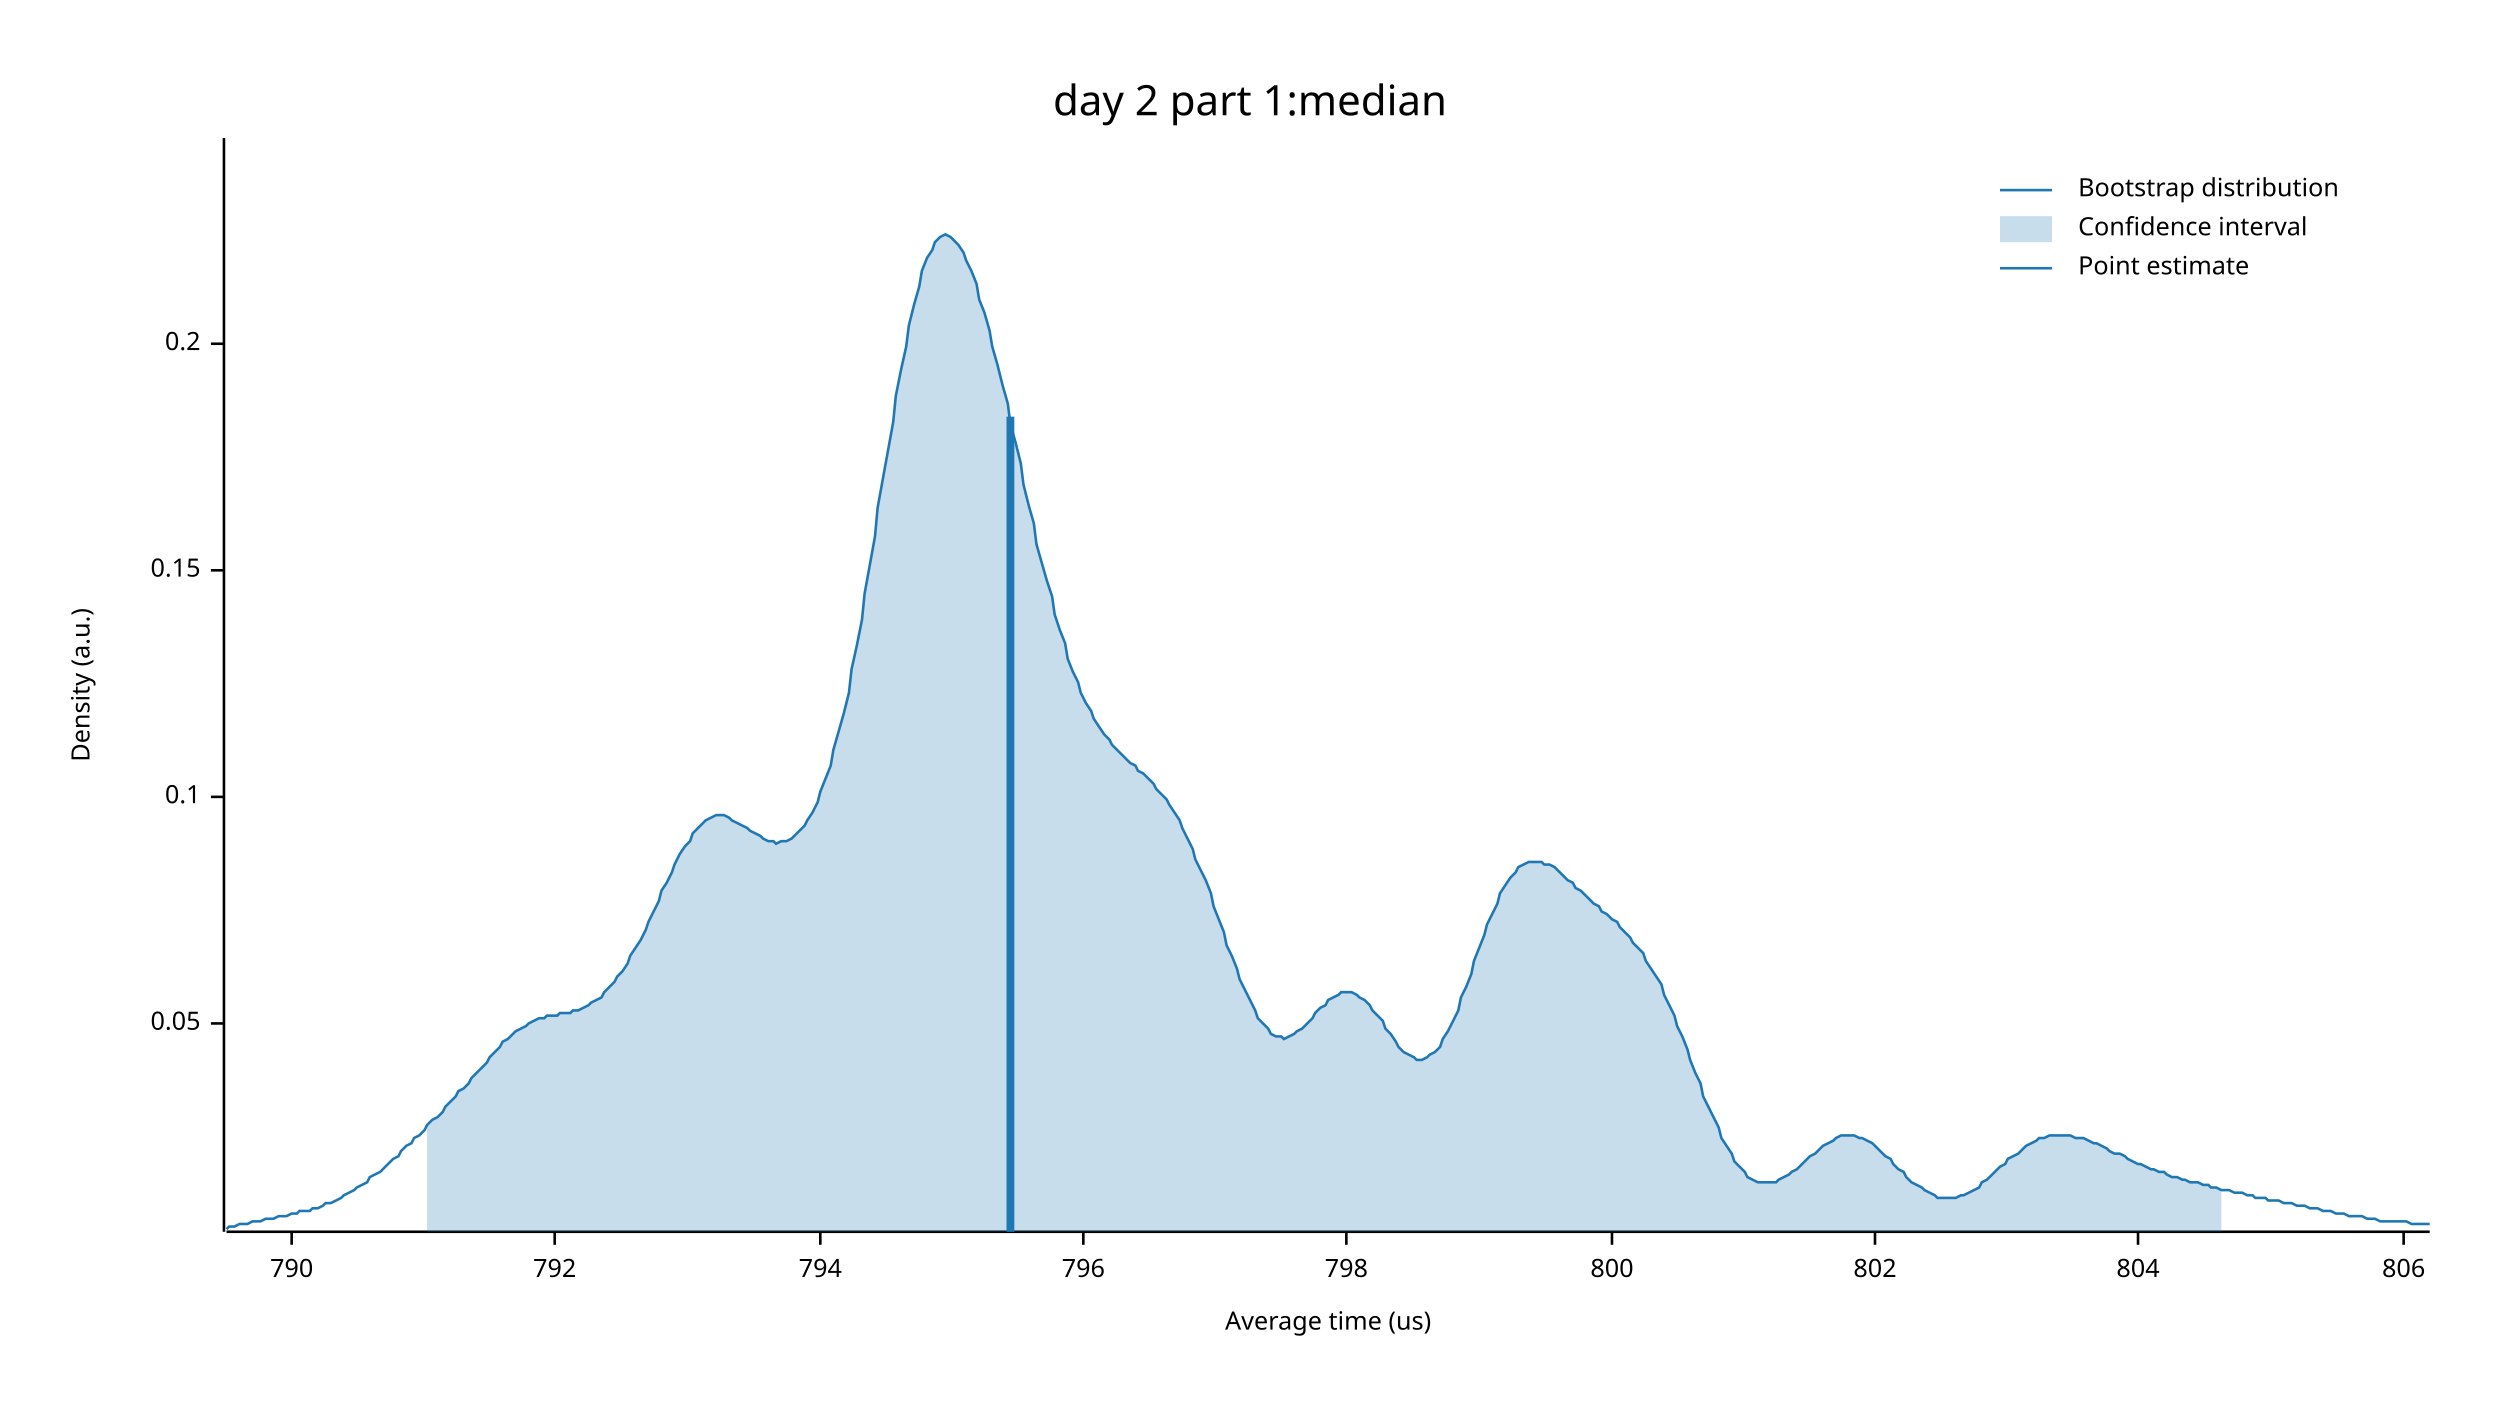
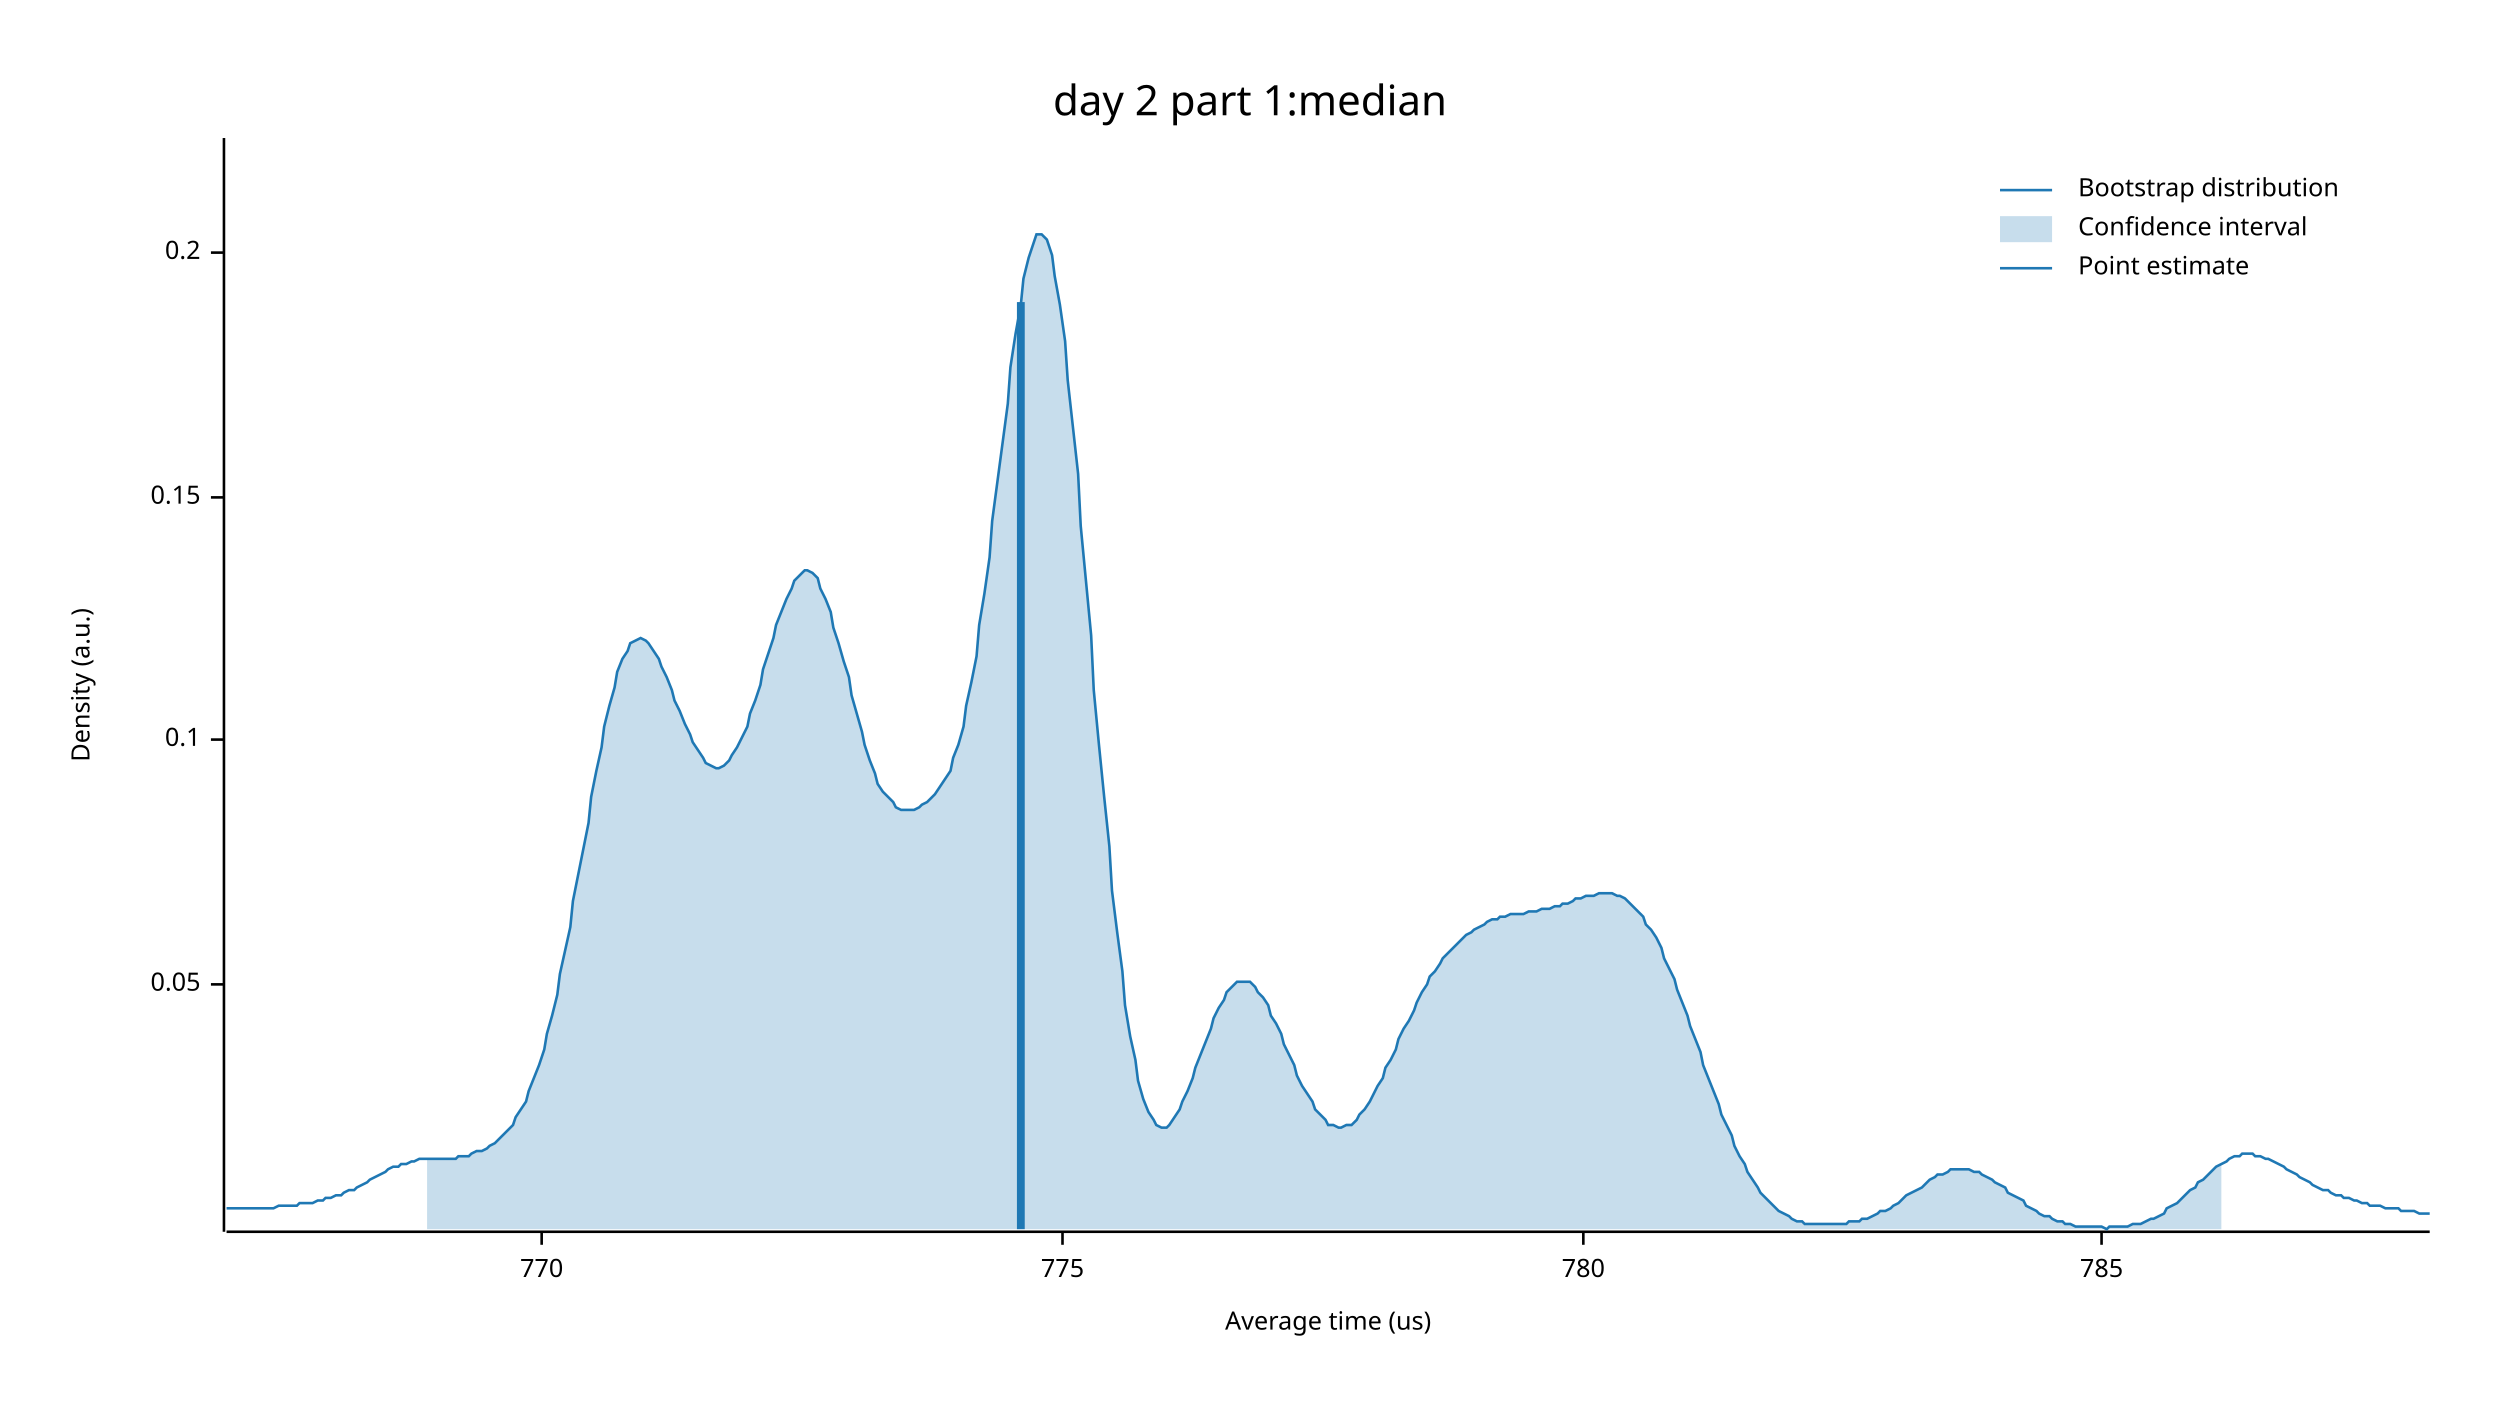
<svg xmlns="http://www.w3.org/2000/svg" width="960" height="540" viewBox="0 0 960 540">
  <text x="480" y="32" dy="0.76em" text-anchor="middle" font-family="sans-serif" font-size="16.129" opacity="1" fill="#000000">
day 2 part 1:median
</text>
  <text x="27" y="263" dy="0.76em" text-anchor="middle" font-family="sans-serif" font-size="9.677" opacity="1" fill="#000000" transform="rotate(270, 27, 263)">
Density (a.u.)
</text>
  <text x="510" y="513" dy="-0.5ex" text-anchor="middle" font-family="sans-serif" font-size="9.677" opacity="1" fill="#000000">
Average time (us)
</text>
  <polyline fill="none" opacity="1" stroke="#000000" stroke-width="1" points="86,53 86,473 " />
-   <text x="77" y="393" dy="0.5ex" text-anchor="end" font-family="sans-serif" font-size="9.677" opacity="1" fill="#000000">
+   <text x="77" y="378" dy="0.5ex" text-anchor="end" font-family="sans-serif" font-size="9.677" opacity="1" fill="#000000">
0.05
</text>
-   <polyline fill="none" opacity="1" stroke="#000000" stroke-width="1" points="81,393 86,393 " />
-   <text x="77" y="306" dy="0.5ex" text-anchor="end" font-family="sans-serif" font-size="9.677" opacity="1" fill="#000000">
+   <polyline fill="none" opacity="1" stroke="#000000" stroke-width="1" points="81,378 86,378 " />
+   <text x="77" y="284" dy="0.5ex" text-anchor="end" font-family="sans-serif" font-size="9.677" opacity="1" fill="#000000">
0.1
</text>
-   <polyline fill="none" opacity="1" stroke="#000000" stroke-width="1" points="81,306 86,306 " />
-   <text x="77" y="219" dy="0.5ex" text-anchor="end" font-family="sans-serif" font-size="9.677" opacity="1" fill="#000000">
+   <polyline fill="none" opacity="1" stroke="#000000" stroke-width="1" points="81,284 86,284 " />
+   <text x="77" y="191" dy="0.5ex" text-anchor="end" font-family="sans-serif" font-size="9.677" opacity="1" fill="#000000">
0.15
</text>
-   <polyline fill="none" opacity="1" stroke="#000000" stroke-width="1" points="81,219 86,219 " />
-   <text x="77" y="132" dy="0.5ex" text-anchor="end" font-family="sans-serif" font-size="9.677" opacity="1" fill="#000000">
+   <polyline fill="none" opacity="1" stroke="#000000" stroke-width="1" points="81,191 86,191 " />
+   <text x="77" y="97" dy="0.5ex" text-anchor="end" font-family="sans-serif" font-size="9.677" opacity="1" fill="#000000">
0.2
</text>
-   <polyline fill="none" opacity="1" stroke="#000000" stroke-width="1" points="81,132 86,132 " />
+   <polyline fill="none" opacity="1" stroke="#000000" stroke-width="1" points="81,97 86,97 " />
  <polyline fill="none" opacity="1" stroke="#000000" stroke-width="1" points="87,473 933,473 " />
-   <text x="112" y="483" dy="0.76em" text-anchor="middle" font-family="sans-serif" font-size="9.677" opacity="1" fill="#000000">
- 790
+   <text x="208" y="483" dy="0.76em" text-anchor="middle" font-family="sans-serif" font-size="9.677" opacity="1" fill="#000000">
+ 770
</text>
-   <polyline fill="none" opacity="1" stroke="#000000" stroke-width="1" points="112,473 112,478 " />
-   <text x="213" y="483" dy="0.76em" text-anchor="middle" font-family="sans-serif" font-size="9.677" opacity="1" fill="#000000">
- 792
+   <polyline fill="none" opacity="1" stroke="#000000" stroke-width="1" points="208,473 208,478 " />
+   <text x="408" y="483" dy="0.76em" text-anchor="middle" font-family="sans-serif" font-size="9.677" opacity="1" fill="#000000">
+ 775
</text>
-   <polyline fill="none" opacity="1" stroke="#000000" stroke-width="1" points="213,473 213,478 " />
-   <text x="315" y="483" dy="0.76em" text-anchor="middle" font-family="sans-serif" font-size="9.677" opacity="1" fill="#000000">
- 794
+   <polyline fill="none" opacity="1" stroke="#000000" stroke-width="1" points="408,473 408,478 " />
+   <text x="608" y="483" dy="0.76em" text-anchor="middle" font-family="sans-serif" font-size="9.677" opacity="1" fill="#000000">
+ 780
</text>
-   <polyline fill="none" opacity="1" stroke="#000000" stroke-width="1" points="315,473 315,478 " />
-   <text x="416" y="483" dy="0.76em" text-anchor="middle" font-family="sans-serif" font-size="9.677" opacity="1" fill="#000000">
- 796
+   <polyline fill="none" opacity="1" stroke="#000000" stroke-width="1" points="608,473 608,478 " />
+   <text x="807" y="483" dy="0.76em" text-anchor="middle" font-family="sans-serif" font-size="9.677" opacity="1" fill="#000000">
+ 785
</text>
-   <polyline fill="none" opacity="1" stroke="#000000" stroke-width="1" points="416,473 416,478 " />
-   <text x="517" y="483" dy="0.76em" text-anchor="middle" font-family="sans-serif" font-size="9.677" opacity="1" fill="#000000">
- 798
- </text>
-   <polyline fill="none" opacity="1" stroke="#000000" stroke-width="1" points="517,473 517,478 " />
-   <text x="619" y="483" dy="0.76em" text-anchor="middle" font-family="sans-serif" font-size="9.677" opacity="1" fill="#000000">
- 800
- </text>
-   <polyline fill="none" opacity="1" stroke="#000000" stroke-width="1" points="619,473 619,478 " />
-   <text x="720" y="483" dy="0.76em" text-anchor="middle" font-family="sans-serif" font-size="9.677" opacity="1" fill="#000000">
- 802
- </text>
-   <polyline fill="none" opacity="1" stroke="#000000" stroke-width="1" points="720,473 720,478 " />
-   <text x="821" y="483" dy="0.76em" text-anchor="middle" font-family="sans-serif" font-size="9.677" opacity="1" fill="#000000">
- 804
- </text>
-   <polyline fill="none" opacity="1" stroke="#000000" stroke-width="1" points="821,473 821,478 " />
-   <text x="923" y="483" dy="0.76em" text-anchor="middle" font-family="sans-serif" font-size="9.677" opacity="1" fill="#000000">
- 806
- </text>
-   <polyline fill="none" opacity="1" stroke="#000000" stroke-width="1" points="923,473 923,478 " />
-   <polyline fill="none" opacity="1" stroke="#1F78B4" stroke-width="1" points="87,472 88,471 90,471 92,470 93,470 95,470 97,469 98,469 100,469 102,468 103,468 105,468 107,467 109,467 110,467 112,466 114,466 115,465 117,465 119,465 120,464 122,464 124,463 125,462 127,462 129,461 131,460 132,459 134,458 136,457 137,456 139,455 141,454 142,452 144,451 146,450 148,448 149,447 151,445 153,444 154,442 156,440 158,439 159,437 161,436 163,434 164,432 166,430 168,429 170,427 171,425 173,423 175,421 176,419 178,418 180,416 181,414 183,412 185,410 187,408 188,406 190,404 192,402 193,400 195,399 197,397 198,396 200,395 202,394 203,393 205,392 207,391 209,391 210,390 212,390 214,390 215,389 217,389 219,389 220,388 222,388 224,387 226,386 227,385 229,384 231,383 232,381 234,379 236,377 237,375 239,373 241,370 242,367 244,364 246,361 248,357 249,354 251,350 253,346 254,342 256,339 258,335 259,332 261,328 263,325 265,323 266,320 268,318 270,316 271,315 273,314 275,313 276,313 278,313 280,314 281,315 283,316 285,317 287,318 288,319 290,320 292,321 293,322 295,323 297,323 298,324 300,323 302,323 304,322 305,321 307,319 309,317 310,315 312,312 314,308 315,304 317,299 319,294 320,288 322,281 324,274 326,266 327,257 329,248 331,238 332,228 334,217 336,206 337,195 339,184 341,173 343,162 344,152 346,142 348,133 349,125 351,117 353,110 354,104 356,99 358,96 359,93 361,91 363,90 365,91 366,92 368,94 370,97 371,100 373,104 375,109 376,115 378,120 380,127 381,133 383,140 385,148 387,155 388,163 390,170 392,178 393,186 395,194 397,201 398,209 400,216 402,223 404,229 405,236 407,242 409,247 410,253 412,258 414,262 415,266 417,270 419,273 420,276 422,279 424,282 426,284 427,286 429,288 431,290 432,291 434,293 436,294 437,296 439,297 441,299 443,301 444,303 446,305 448,307 449,309 451,312 453,315 454,318 456,322 458,326 459,330 461,334 463,338 465,343 466,348 468,353 470,358 471,363 473,367 475,372 476,376 478,380 480,384 482,388 483,391 485,393 487,395 488,397 490,398 492,398 493,399 495,398 497,397 498,396 500,395 502,393 504,391 505,389 507,387 509,386 510,384 512,383 514,382 515,381 517,381 519,381 521,382 522,383 524,384 526,386 527,388 529,390 531,392 532,395 534,397 536,400 537,402 539,404 541,405 543,406 544,407 546,407 548,406 549,405 551,404 553,402 554,399 556,396 558,392 560,388 561,383 563,379 565,374 566,369 568,364 570,359 571,355 573,351 575,347 576,343 578,340 580,337 582,335 583,333 585,332 587,331 588,331 590,331 592,331 593,332 595,332 597,333 599,335 600,336 602,338 604,339 605,341 607,342 609,344 610,345 612,347 614,348 615,350 617,351 619,353 621,354 622,356 624,358 626,360 627,362 629,364 631,366 632,369 634,372 636,375 638,378 639,382 641,386 643,390 644,394 646,398 648,403 649,407 651,412 653,416 654,421 656,425 658,429 660,433 661,437 663,440 665,443 666,446 668,448 670,450 671,452 673,453 675,454 676,454 678,454 680,454 682,454 683,453 685,452 687,451 688,450 690,449 692,447 693,446 695,444 697,443 699,441 700,440 702,439 704,438 705,437 707,436 709,436 710,436 712,436 714,437 715,437 717,438 719,439 721,441 722,442 724,444 726,445 727,447 729,449 731,450 732,452 734,454 736,455 738,456 739,457 741,458 743,459 744,460 746,460 748,460 749,460 751,460 753,459 754,459 756,458 758,457 760,456 761,454 763,453 765,451 766,450 768,448 770,447 771,445 773,444 775,443 777,441 778,440 780,439 782,438 783,437 785,437 787,436 788,436 790,436 792,436 793,436 795,436 797,437 799,437 800,437 802,438 804,439 805,439 807,440 809,441 810,442 812,443 814,443 816,444 817,445 819,446 821,447 822,447 824,448 826,449 827,449 829,450 831,450 832,451 834,452 836,452 838,453 839,453 841,454 843,454 844,454 846,455 848,455 849,456 851,456 853,457 855,457 856,457 858,458 860,458 861,458 863,459 865,459 866,460 868,460 870,460 871,461 873,461 875,461 877,462 878,462 880,462 882,463 883,463 885,463 887,464 888,464 890,464 892,465 894,465 895,465 897,466 899,466 900,466 902,467 904,467 905,467 907,467 909,468 910,468 912,468 914,469 916,469 917,469 919,469 921,469 922,469 924,469 926,470 927,470 929,470 931,470 933,470 " />
-   <polygon opacity="0.25" fill="#1F78B4" points="164,432 166,430 168,429 170,427 171,425 173,423 175,421 176,419 178,418 180,416 181,414 183,412 185,410 187,408 188,406 190,404 192,402 193,400 195,399 197,397 198,396 200,395 202,394 203,393 205,392 207,391 209,391 210,390 212,390 214,390 215,389 217,389 219,389 220,388 222,388 224,387 226,386 227,385 229,384 231,383 232,381 234,379 236,377 237,375 239,373 241,370 242,367 244,364 246,361 248,357 249,354 251,350 253,346 254,342 256,339 258,335 259,332 261,328 263,325 265,323 266,320 268,318 270,316 271,315 273,314 275,313 276,313 278,313 280,314 281,315 283,316 285,317 287,318 288,319 290,320 292,321 293,322 295,323 297,323 298,324 300,323 302,323 304,322 305,321 307,319 309,317 310,315 312,312 314,308 315,304 317,299 319,294 320,288 322,281 324,274 326,266 327,257 329,248 331,238 332,228 334,217 336,206 337,195 339,184 341,173 343,162 344,152 346,142 348,133 349,125 351,117 353,110 354,104 356,99 358,96 359,93 361,91 363,90 365,91 366,92 368,94 370,97 371,100 373,104 375,109 376,115 378,120 380,127 381,133 383,140 385,148 387,155 388,163 390,170 392,178 393,186 395,194 397,201 398,209 400,216 402,223 404,229 405,236 407,242 409,247 410,253 412,258 414,262 415,266 417,270 419,273 420,276 422,279 424,282 426,284 427,286 429,288 431,290 432,291 434,293 436,294 437,296 439,297 441,299 443,301 444,303 446,305 448,307 449,309 451,312 453,315 454,318 456,322 458,326 459,330 461,334 463,338 465,343 466,348 468,353 470,358 471,363 473,367 475,372 476,376 478,380 480,384 482,388 483,391 485,393 487,395 488,397 490,398 492,398 493,399 495,398 497,397 498,396 500,395 502,393 504,391 505,389 507,387 509,386 510,384 512,383 514,382 515,381 517,381 519,381 521,382 522,383 524,384 526,386 527,388 529,390 531,392 532,395 534,397 536,400 537,402 539,404 541,405 543,406 544,407 546,407 548,406 549,405 551,404 553,402 554,399 556,396 558,392 560,388 561,383 563,379 565,374 566,369 568,364 570,359 571,355 573,351 575,347 576,343 578,340 580,337 582,335 583,333 585,332 587,331 588,331 590,331 592,331 593,332 595,332 597,333 599,335 600,336 602,338 604,339 605,341 607,342 609,344 610,345 612,347 614,348 615,350 617,351 619,353 621,354 622,356 624,358 626,360 627,362 629,364 631,366 632,369 634,372 636,375 638,378 639,382 641,386 643,390 644,394 646,398 648,403 649,407 651,412 653,416 654,421 656,425 658,429 660,433 661,437 663,440 665,443 666,446 668,448 670,450 671,452 673,453 675,454 676,454 678,454 680,454 682,454 683,453 685,452 687,451 688,450 690,449 692,447 693,446 695,444 697,443 699,441 700,440 702,439 704,438 705,437 707,436 709,436 710,436 712,436 714,437 715,437 717,438 719,439 721,441 722,442 724,444 726,445 727,447 729,449 731,450 732,452 734,454 736,455 738,456 739,457 741,458 743,459 744,460 746,460 748,460 749,460 751,460 753,459 754,459 756,458 758,457 760,456 761,454 763,453 765,451 766,450 768,448 770,447 771,445 773,444 775,443 777,441 778,440 780,439 782,438 783,437 785,437 787,436 788,436 790,436 792,436 793,436 795,436 797,437 799,437 800,437 802,438 804,439 805,439 807,440 809,441 810,442 812,443 814,443 816,444 817,445 819,446 821,447 822,447 824,448 826,449 827,449 829,450 831,450 832,451 834,452 836,452 838,453 839,453 841,454 843,454 844,454 846,455 848,455 849,456 851,456 853,457 853,473 164,473 " />
-   <polyline fill="none" opacity="1" stroke="#1F78B4" stroke-width="3" points="388,473 388,160 " />
+   <polyline fill="none" opacity="1" stroke="#000000" stroke-width="1" points="807,473 807,478 " />
+   <polyline fill="none" opacity="1" stroke="#1F78B4" stroke-width="1" points="87,464 88,464 90,464 92,464 93,464 95,464 97,464 98,464 100,464 102,464 103,464 105,464 107,463 109,463 110,463 112,463 114,463 115,462 117,462 119,462 120,462 122,461 124,461 125,460 127,460 129,459 131,459 132,458 134,457 136,457 137,456 139,455 141,454 142,453 144,452 146,451 148,450 149,449 151,448 153,448 154,447 156,447 158,446 159,446 161,445 163,445 164,445 166,445 168,445 170,445 171,445 173,445 175,445 176,444 178,444 180,444 181,443 183,442 185,442 187,441 188,440 190,439 192,437 193,436 195,434 197,432 198,429 200,426 202,423 203,419 205,414 207,409 209,403 210,397 212,390 214,382 215,374 217,365 219,356 220,346 222,336 224,326 226,316 227,306 229,296 231,287 232,279 234,271 236,264 237,258 239,253 241,250 242,247 244,246 246,245 248,246 249,247 251,250 253,253 254,256 256,260 258,265 259,269 261,273 263,278 265,282 266,285 268,288 270,291 271,293 273,294 275,295 276,295 278,294 280,292 281,290 283,287 285,283 287,279 288,274 290,269 292,263 293,257 295,251 297,245 298,240 300,235 302,230 304,226 305,223 307,221 309,219 310,219 312,220 314,222 315,226 317,230 319,235 320,241 322,247 324,254 326,260 327,267 329,274 331,281 332,286 334,292 336,297 337,301 339,304 341,306 343,308 344,310 346,311 348,311 349,311 351,311 353,310 354,309 356,308 358,306 359,305 361,302 363,299 365,296 366,291 368,286 370,279 371,271 373,262 375,252 376,240 378,228 380,214 381,200 383,185 385,170 387,155 388,141 390,128 392,117 393,107 395,99 397,93 398,90 400,90 402,92 404,98 405,106 407,117 409,131 410,146 412,164 414,182 415,202 417,223 419,244 420,265 422,286 424,306 426,325 427,342 429,358 431,373 432,386 434,398 436,407 437,415 439,422 441,427 443,430 444,432 446,433 448,433 449,432 451,429 453,426 454,423 456,419 458,414 459,410 461,405 463,400 465,395 466,391 468,387 470,384 471,381 473,379 475,377 476,377 478,377 480,377 482,379 483,381 485,383 487,386 488,390 490,393 492,397 493,401 495,405 497,409 498,413 500,417 502,420 504,423 505,426 507,428 509,430 510,432 512,432 514,433 515,433 517,432 519,432 521,430 522,428 524,426 526,423 527,421 529,417 531,414 532,410 534,407 536,403 537,399 539,395 541,392 543,388 544,385 546,381 548,378 549,375 551,373 553,370 554,368 556,366 558,364 560,362 561,361 563,359 565,358 566,357 568,356 570,355 571,354 573,353 575,353 576,352 578,352 580,351 582,351 583,351 585,351 587,350 588,350 590,350 592,349 593,349 595,349 597,348 599,348 600,347 602,347 604,346 605,345 607,345 609,344 610,344 612,344 614,343 615,343 617,343 619,343 621,344 622,344 624,345 626,347 627,348 629,350 631,352 632,355 634,357 636,360 638,364 639,368 641,372 643,376 644,380 646,385 648,390 649,394 651,399 653,404 654,409 656,414 658,419 660,424 661,428 663,432 665,436 666,440 668,444 670,447 671,450 673,453 675,456 676,458 678,460 680,462 682,464 683,465 685,466 687,467 688,468 690,469 692,469 693,470 695,470 697,470 699,470 700,470 702,470 704,470 705,470 707,470 709,470 710,469 712,469 714,469 715,468 717,468 719,467 721,466 722,465 724,465 726,464 727,463 729,462 731,460 732,459 734,458 736,457 738,456 739,455 741,453 743,452 744,451 746,451 748,450 749,449 751,449 753,449 754,449 756,449 758,450 760,450 761,451 763,452 765,453 766,454 768,455 770,456 771,458 773,459 775,460 777,461 778,463 780,464 782,465 783,466 785,467 787,467 788,468 790,469 792,469 793,470 795,470 797,471 799,471 800,471 802,471 804,471 805,471 807,471 809,472 810,471 812,471 814,471 816,471 817,471 819,470 821,470 822,470 824,469 826,468 827,468 829,467 831,466 832,464 834,463 836,462 838,460 839,459 841,457 843,456 844,454 846,453 848,451 849,450 851,448 853,447 855,446 856,445 858,444 860,444 861,443 863,443 865,443 866,444 868,444 870,445 871,445 873,446 875,447 877,448 878,449 880,450 882,451 883,452 885,453 887,454 888,455 890,456 892,457 894,457 895,458 897,459 899,459 900,460 902,460 904,461 905,461 907,462 909,462 910,463 912,463 914,463 916,464 917,464 919,464 921,464 922,465 924,465 926,465 927,465 929,466 931,466 933,466 " />
+   <polygon opacity="0.25" fill="#1F78B4" points="164,445 166,445 168,445 170,445 171,445 173,445 175,445 176,444 178,444 180,444 181,443 183,442 185,442 187,441 188,440 190,439 192,437 193,436 195,434 197,432 198,429 200,426 202,423 203,419 205,414 207,409 209,403 210,397 212,390 214,382 215,374 217,365 219,356 220,346 222,336 224,326 226,316 227,306 229,296 231,287 232,279 234,271 236,264 237,258 239,253 241,250 242,247 244,246 246,245 248,246 249,247 251,250 253,253 254,256 256,260 258,265 259,269 261,273 263,278 265,282 266,285 268,288 270,291 271,293 273,294 275,295 276,295 278,294 280,292 281,290 283,287 285,283 287,279 288,274 290,269 292,263 293,257 295,251 297,245 298,240 300,235 302,230 304,226 305,223 307,221 309,219 310,219 312,220 314,222 315,226 317,230 319,235 320,241 322,247 324,254 326,260 327,267 329,274 331,281 332,286 334,292 336,297 337,301 339,304 341,306 343,308 344,310 346,311 348,311 349,311 351,311 353,310 354,309 356,308 358,306 359,305 361,302 363,299 365,296 366,291 368,286 370,279 371,271 373,262 375,252 376,240 378,228 380,214 381,200 383,185 385,170 387,155 388,141 390,128 392,117 393,107 395,99 397,93 398,90 400,90 402,92 404,98 405,106 407,117 409,131 410,146 412,164 414,182 415,202 417,223 419,244 420,265 422,286 424,306 426,325 427,342 429,358 431,373 432,386 434,398 436,407 437,415 439,422 441,427 443,430 444,432 446,433 448,433 449,432 451,429 453,426 454,423 456,419 458,414 459,410 461,405 463,400 465,395 466,391 468,387 470,384 471,381 473,379 475,377 476,377 478,377 480,377 482,379 483,381 485,383 487,386 488,390 490,393 492,397 493,401 495,405 497,409 498,413 500,417 502,420 504,423 505,426 507,428 509,430 510,432 512,432 514,433 515,433 517,432 519,432 521,430 522,428 524,426 526,423 527,421 529,417 531,414 532,410 534,407 536,403 537,399 539,395 541,392 543,388 544,385 546,381 548,378 549,375 551,373 553,370 554,368 556,366 558,364 560,362 561,361 563,359 565,358 566,357 568,356 570,355 571,354 573,353 575,353 576,352 578,352 580,351 582,351 583,351 585,351 587,350 588,350 590,350 592,349 593,349 595,349 597,348 599,348 600,347 602,347 604,346 605,345 607,345 609,344 610,344 612,344 614,343 615,343 617,343 619,343 621,344 622,344 624,345 626,347 627,348 629,350 631,352 632,355 634,357 636,360 638,364 639,368 641,372 643,376 644,380 646,385 648,390 649,394 651,399 653,404 654,409 656,414 658,419 660,424 661,428 663,432 665,436 666,440 668,444 670,447 671,450 673,453 675,456 676,458 678,460 680,462 682,464 683,465 685,466 687,467 688,468 690,469 692,469 693,470 695,470 697,470 699,470 700,470 702,470 704,470 705,470 707,470 709,470 710,469 712,469 714,469 715,468 717,468 719,467 721,466 722,465 724,465 726,464 727,463 729,462 731,460 732,459 734,458 736,457 738,456 739,455 741,453 743,452 744,451 746,451 748,450 749,449 751,449 753,449 754,449 756,449 758,450 760,450 761,451 763,452 765,453 766,454 768,455 770,456 771,458 773,459 775,460 777,461 778,463 780,464 782,465 783,466 785,467 787,467 788,468 790,469 792,469 793,470 795,470 797,471 799,471 800,471 802,471 804,471 805,471 807,471 809,472 810,471 812,471 814,471 816,471 817,471 819,470 821,470 822,470 824,469 826,468 827,468 829,467 831,466 832,464 834,463 836,462 838,460 839,459 841,457 843,456 844,454 846,453 848,451 849,450 851,448 853,447 853,472 164,472 " />
+   <polyline fill="none" opacity="1" stroke="#1F78B4" stroke-width="3" points="392,472 392,116 " />
  <text x="798" y="68" dy="0.76em" text-anchor="start" font-family="sans-serif" font-size="9.677" opacity="1" fill="#000000">
Bootstrap distribution
</text>
  <text x="798" y="83" dy="0.76em" text-anchor="start" font-family="sans-serif" font-size="9.677" opacity="1" fill="#000000">
Confidence interval
</text>
  <text x="798" y="98" dy="0.76em" text-anchor="start" font-family="sans-serif" font-size="9.677" opacity="1" fill="#000000">
Point estimate
</text>
  <polyline fill="none" opacity="1" stroke="#1F78B4" stroke-width="1" points="768,73 788,73 " />
  <rect x="768" y="83" width="20" height="10" opacity="0.25" fill="#1F78B4" stroke="none" />
  <polyline fill="none" opacity="1" stroke="#1F78B4" stroke-width="1" points="768,103 788,103 " />
</svg>
